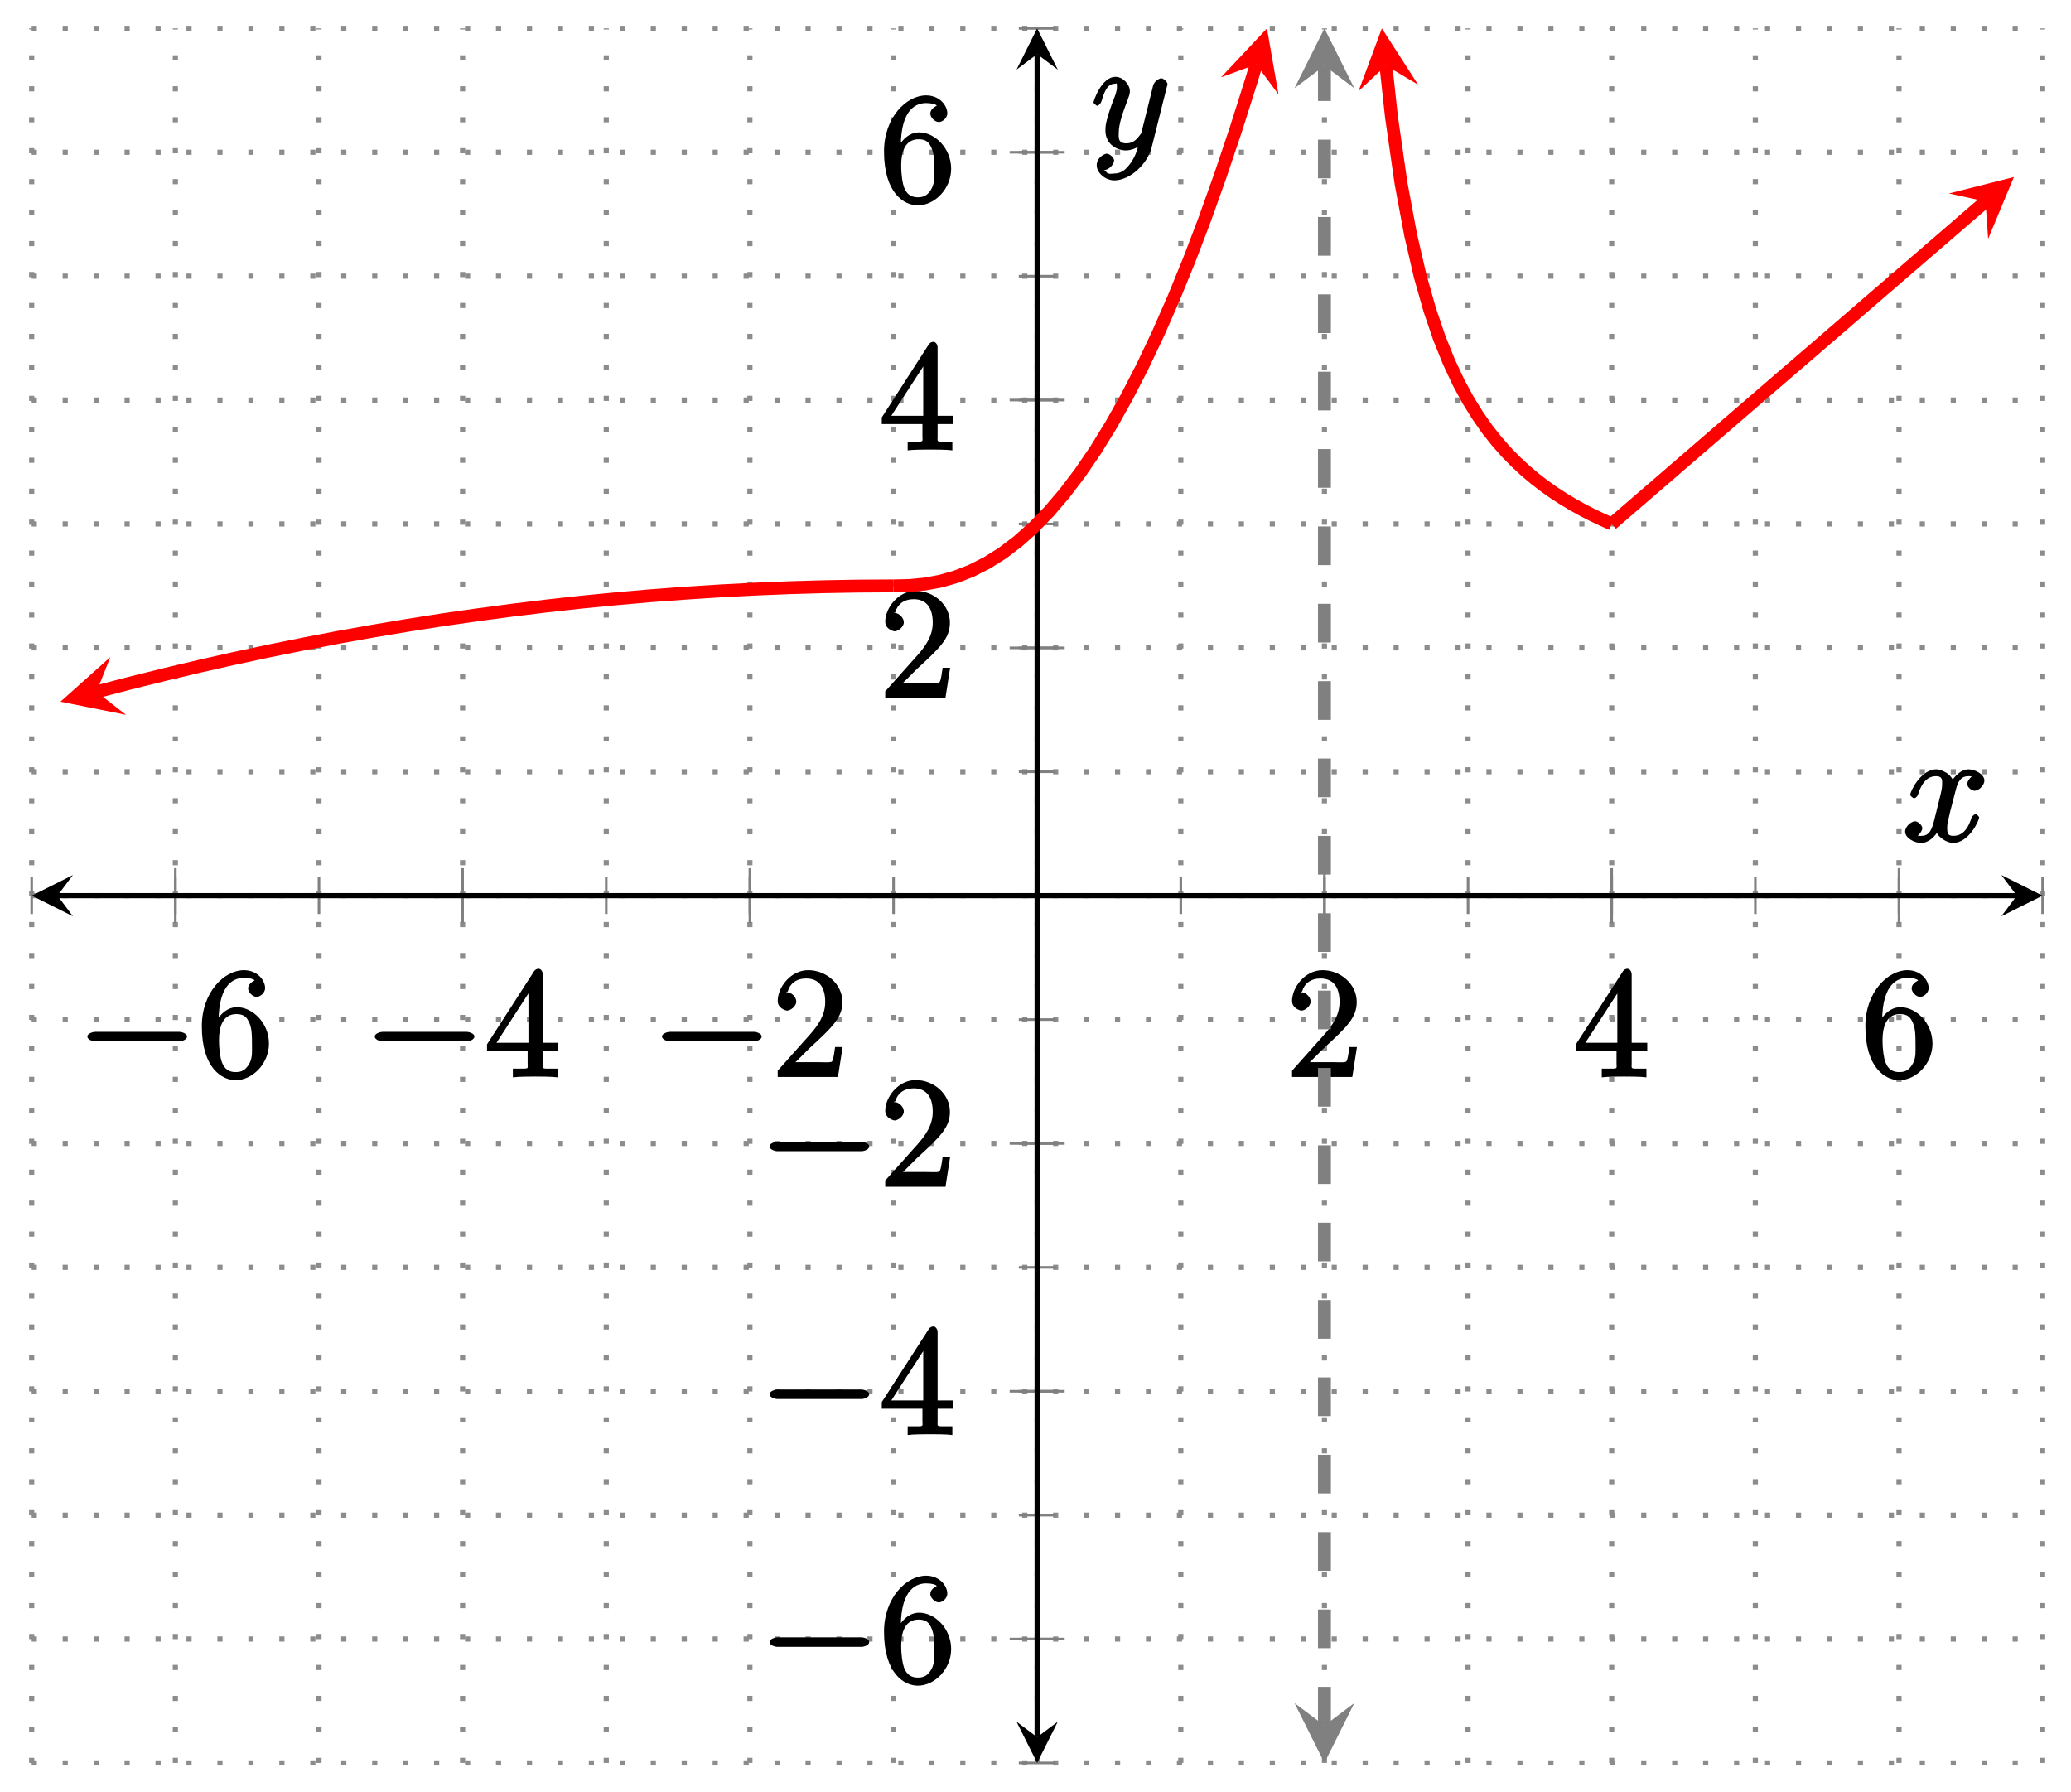
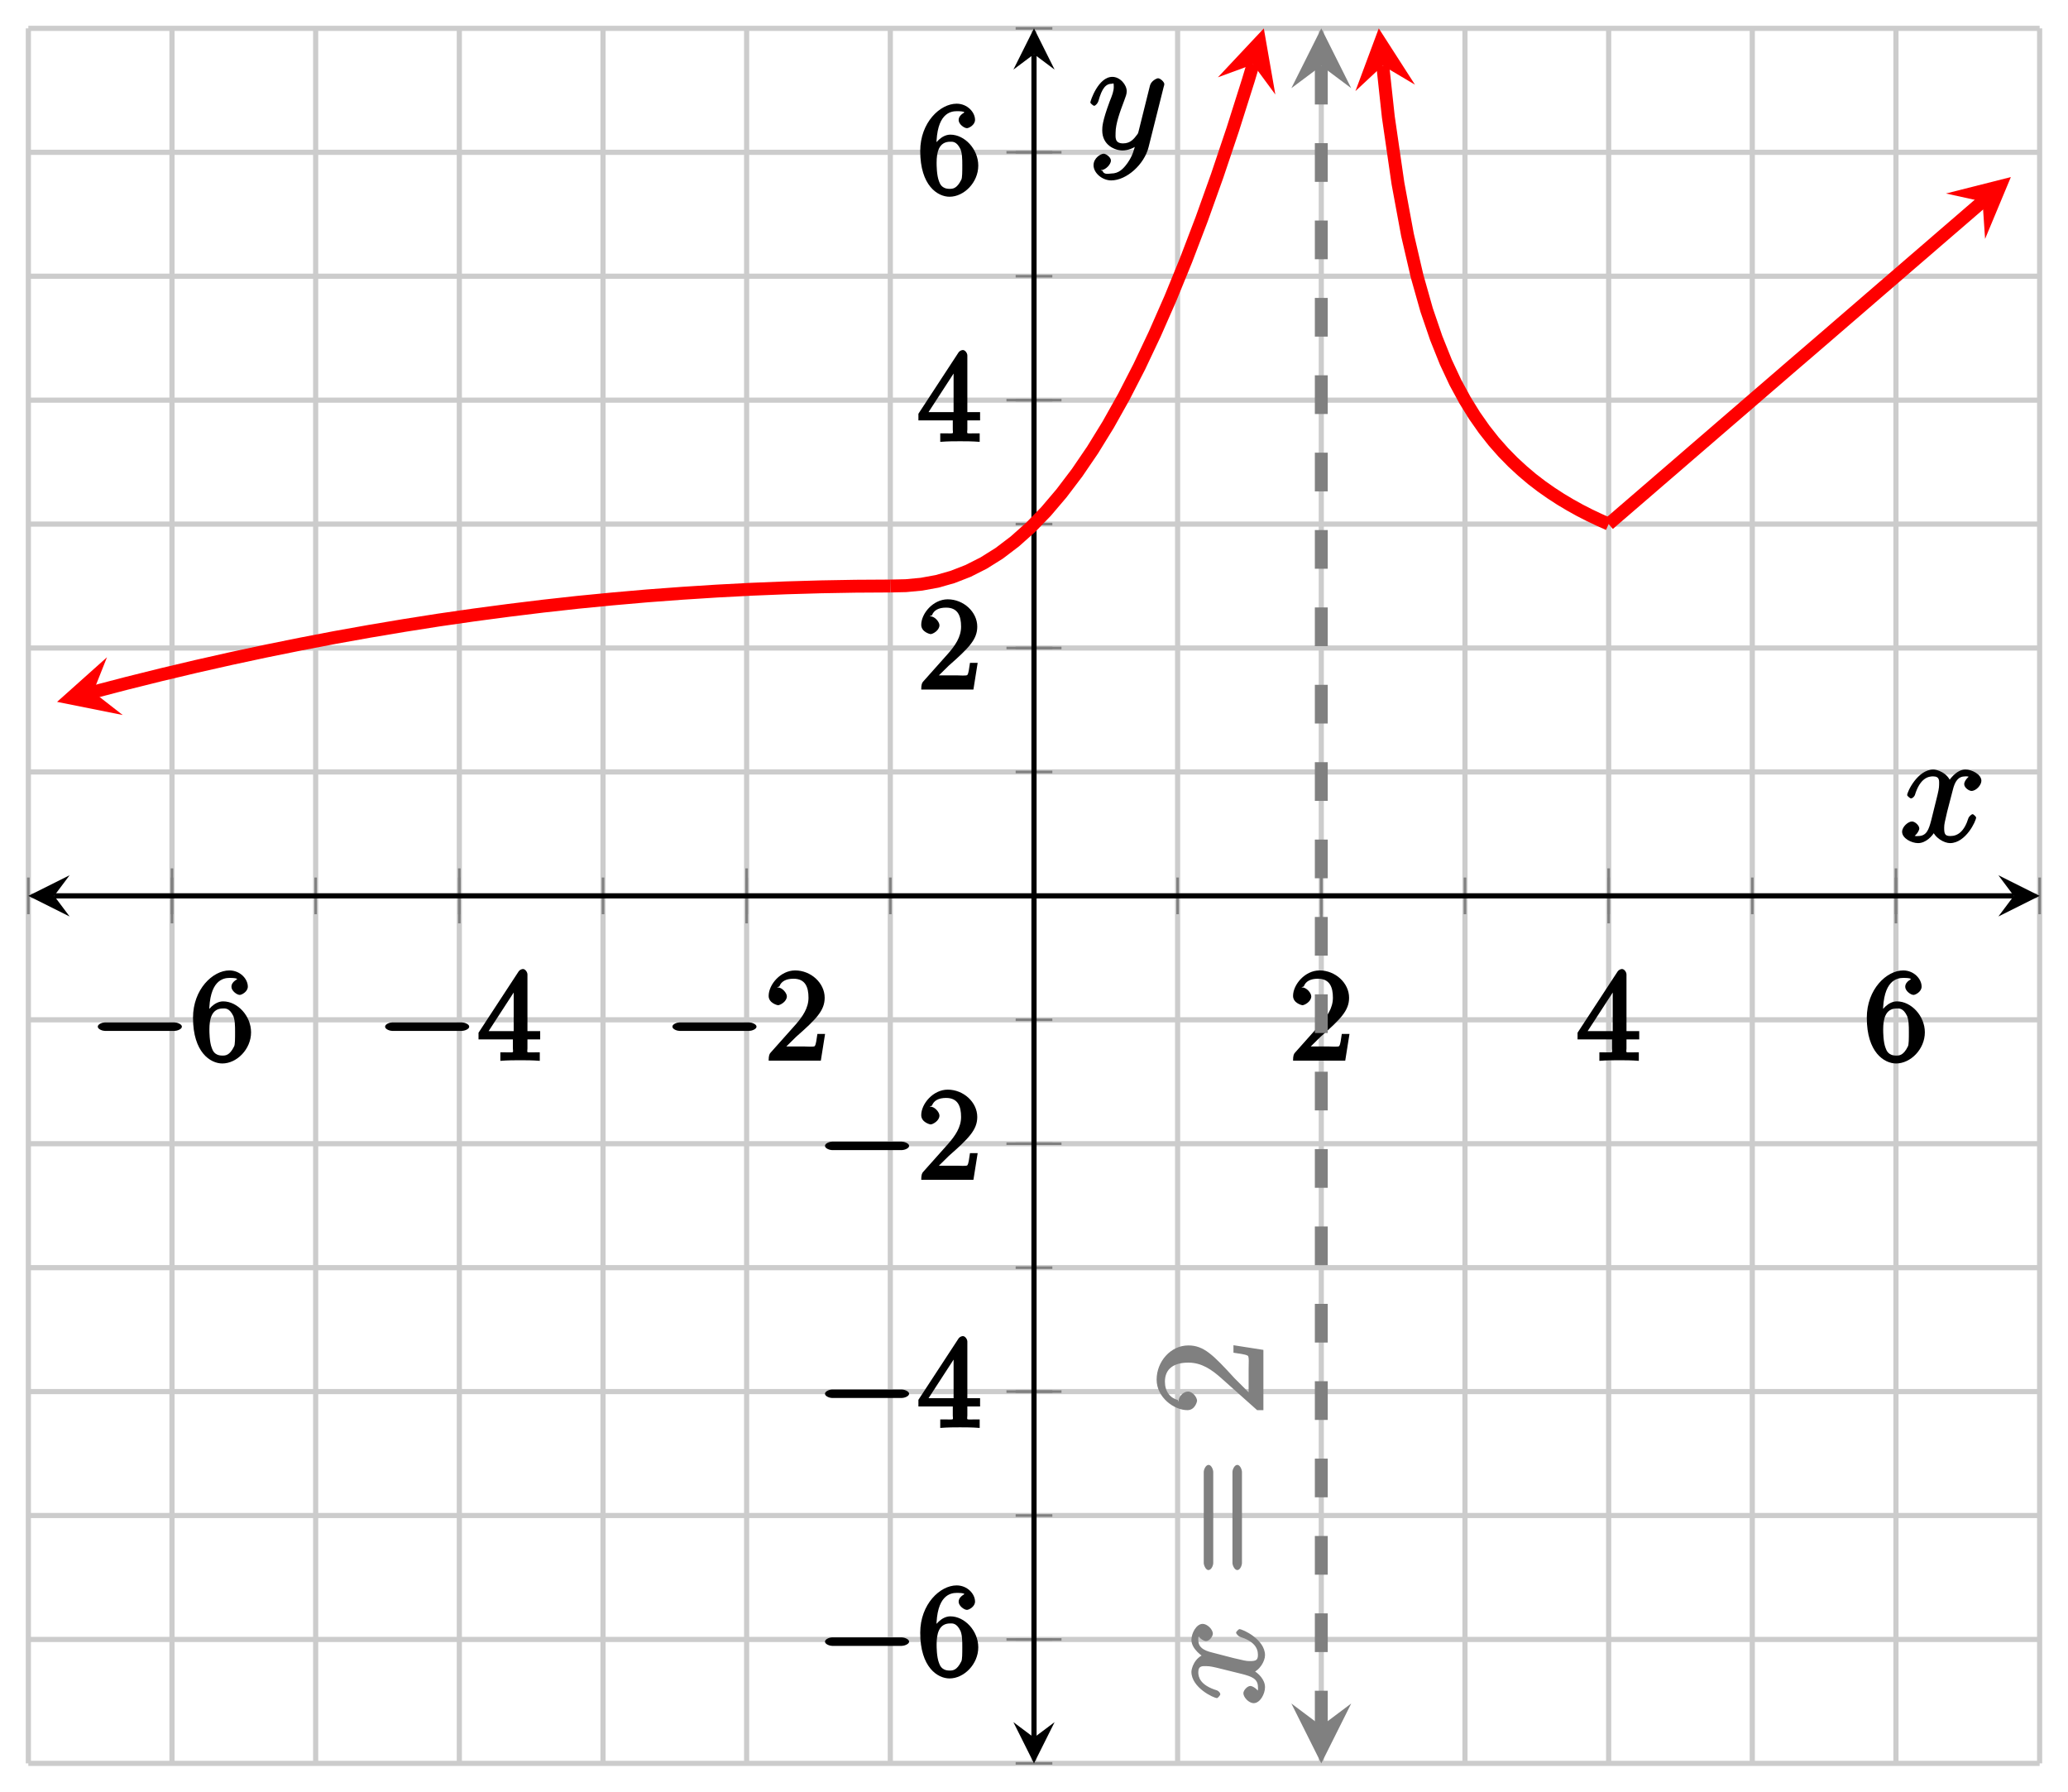
- <svg xmlns="http://www.w3.org/2000/svg" xmlns:xlink="http://www.w3.org/1999/xlink" width="160.05pt" height="138.42pt" viewBox="0 0 160.05 138.42" version="1.1">
+ <svg xmlns="http://www.w3.org/2000/svg" xmlns:xlink="http://www.w3.org/1999/xlink" width="159.79pt" height="138.42pt" viewBox="0 0 159.79 138.42" version="1.1">
  <defs>
    <g>
      <symbol overflow="visible" id="glyph0-0">
        <path style="stroke:none;" d="" />
      </symbol>
      <symbol overflow="visible" id="glyph0-1">
-         <path style="stroke:none;" d="M 7.875 -2.75 C 8.078 -2.75 8.484 -2.875 8.484 -3.125 C 8.484 -3.359 8.078 -3.484 7.875 -3.484 L 1.406 -3.484 C 1.203 -3.484 0.781 -3.359 0.781 -3.125 C 0.781 -2.875 1.203 -2.75 1.406 -2.75 Z M 7.875 -2.75 " />
+         <path style="stroke:none;" d="M 6.562 -2.297 C 6.734 -2.297 7.125 -2.422 7.125 -2.625 C 7.125 -2.828 6.734 -2.953 6.562 -2.953 L 1.172 -2.953 C 1 -2.953 0.625 -2.828 0.625 -2.625 C 0.625 -2.422 1 -2.297 1.172 -2.297 Z M 6.562 -2.297 " />
      </symbol>
      <symbol overflow="visible" id="glyph1-0">
        <path style="stroke:none;" d="" />
      </symbol>
      <symbol overflow="visible" id="glyph1-1">
-         <path style="stroke:none;" d="M 1.625 -4.297 C 1.625 -7.328 2.938 -7.656 3.578 -7.656 C 4.016 -7.656 4.328 -7.562 4.391 -7.469 C 4.531 -7.469 3.906 -7.312 3.906 -6.828 C 3.906 -6.562 4.25 -6.188 4.562 -6.188 C 4.859 -6.188 5.219 -6.516 5.219 -6.859 C 5.219 -7.484 4.609 -8.25 3.578 -8.25 C 2.062 -8.25 0.328 -6.547 0.328 -3.922 C 0.328 -0.641 1.922 0.25 2.938 0.25 C 4.25 0.25 5.516 -1.031 5.516 -2.578 C 5.516 -4.172 4.25 -5.391 3.047 -5.391 C 1.984 -5.391 1.422 -4.312 1.297 -3.984 L 1.625 -3.984 Z M 2.938 -0.375 C 2.188 -0.375 1.984 -0.891 1.875 -1.141 C 1.766 -1.453 1.656 -2.031 1.656 -2.875 C 1.656 -3.812 1.922 -4.859 3 -4.859 C 3.656 -4.859 3.844 -4.547 4.016 -4.141 C 4.203 -3.703 4.203 -3.109 4.203 -2.594 C 4.203 -1.984 4.25 -1.547 4.031 -1.094 C 3.734 -0.531 3.422 -0.375 2.938 -0.375 Z M 2.938 -0.375 " />
+         <path style="stroke:none;" d="M 1.484 -3.422 L 1.484 -3.672 C 1.484 -6.188 2.547 -6.391 3.062 -6.391 C 3.297 -6.391 3.594 -6.375 3.625 -6.312 C 3.781 -6.312 3.203 -6.156 3.203 -5.703 C 3.203 -5.391 3.625 -5.078 3.844 -5.078 C 4 -5.078 4.469 -5.328 4.469 -5.719 C 4.469 -6.312 3.875 -6.969 3.047 -6.969 C 1.766 -6.969 0.234 -5.516 0.234 -3.312 C 0.234 -0.641 1.578 0.219 2.5 0.219 C 3.609 0.219 4.719 -0.875 4.719 -2.188 C 4.719 -3.453 3.672 -4.578 2.562 -4.578 C 1.891 -4.578 1.328 -3.906 1.141 -3.422 Z M 2.5 -0.391 C 1.875 -0.391 1.75 -0.812 1.688 -0.969 C 1.5 -1.438 1.5 -2.234 1.5 -2.406 C 1.5 -3.188 1.656 -4.031 2.547 -4.031 C 2.719 -4.031 3.047 -4.078 3.344 -3.453 L 3.297 -3.562 C 3.484 -3.203 3.484 -2.688 3.484 -2.203 C 3.484 -1.719 3.484 -1.219 3.406 -1.094 C 3.062 -0.391 2.734 -0.391 2.5 -0.391 Z M 2.5 -0.391 " />
      </symbol>
      <symbol overflow="visible" id="glyph1-2">
-         <path style="stroke:none;" d="M 4.469 -7.922 C 4.469 -8.156 4.312 -8.359 4.141 -8.359 C 4.047 -8.359 3.891 -8.312 3.797 -8.172 L 0.156 -2.516 L 0.156 -2 L 3.297 -2 L 3.297 -1.047 C 3.297 -0.609 3.438 -0.641 2.562 -0.641 L 2.156 -0.641 L 2.156 0.031 C 2.609 -0.031 3.547 -0.031 3.891 -0.031 C 4.219 -0.031 5.172 -0.031 5.609 0.031 L 5.609 -0.641 L 5.219 -0.641 C 4.344 -0.641 4.469 -0.609 4.469 -1.047 L 4.469 -2 L 5.672 -2 L 5.672 -2.641 L 4.469 -2.641 Z M 3.359 -7 L 3.359 -2.641 L 0.891 -2.641 L 3.641 -6.891 Z M 3.359 -7 " />
+         <path style="stroke:none;" d="M 2.75 -1.797 L 2.75 -0.938 C 2.75 -0.578 2.906 -0.641 2.172 -0.641 L 1.781 -0.641 L 1.781 0.016 C 2.375 -0.031 2.891 -0.031 3.312 -0.031 C 3.734 -0.031 4.25 -0.031 4.828 0.016 L 4.828 -0.641 L 4.453 -0.641 C 3.719 -0.641 3.875 -0.578 3.875 -0.938 L 3.875 -1.641 L 4.859 -1.641 L 4.859 -2.281 L 3.875 -2.281 L 3.875 -6.656 C 3.875 -6.844 3.703 -7.078 3.531 -7.078 C 3.453 -7.078 3.297 -7.031 3.203 -6.906 L 0.094 -2.156 L 0.094 -1.641 L 2.75 -1.641 Z M 2.984 -2.281 L 0.875 -2.281 L 3.109 -5.719 L 2.812 -5.828 L 2.812 -2.281 Z M 2.984 -2.281 " />
      </symbol>
      <symbol overflow="visible" id="glyph1-3">
-         <path style="stroke:none;" d="M 5.266 -2.312 L 4.859 -2.312 C 4.797 -1.953 4.75 -1.406 4.625 -1.203 C 4.547 -1.094 3.984 -1.141 3.625 -1.141 L 1.406 -1.141 L 1.516 -0.891 C 1.844 -1.156 2.562 -1.922 2.875 -2.219 C 4.703 -3.891 5.422 -4.609 5.422 -5.797 C 5.422 -7.172 4.172 -8.25 2.781 -8.25 C 1.406 -8.25 0.422 -6.906 0.422 -5.875 C 0.422 -5.266 1.109 -5.125 1.141 -5.125 C 1.406 -5.125 1.859 -5.453 1.859 -5.828 C 1.859 -6.172 1.484 -6.547 1.141 -6.547 C 1.047 -6.547 1.016 -6.547 1.203 -6.609 C 1.359 -7.203 1.859 -7.609 2.625 -7.609 C 3.641 -7.609 4.094 -6.891 4.094 -5.797 C 4.094 -4.781 3.562 -4 2.875 -3.234 L 0.422 -0.484 L 0.422 0 L 5.078 0 L 5.438 -2.312 Z M 5.266 -2.312 " />
+         <path style="stroke:none;" d="M 1.391 -0.812 L 2.438 -1.844 C 4 -3.219 4.641 -3.875 4.641 -4.859 C 4.641 -6 3.578 -6.969 2.359 -6.969 C 1.234 -6.969 0.312 -5.875 0.312 -5 C 0.312 -4.438 1 -4.281 1.031 -4.281 C 1.203 -4.281 1.719 -4.562 1.719 -4.969 C 1.719 -5.219 1.359 -5.656 1.016 -5.656 C 0.938 -5.656 0.922 -5.656 1.141 -5.734 C 1.281 -6.125 1.656 -6.328 2.234 -6.328 C 3.141 -6.328 3.391 -5.688 3.391 -4.859 C 3.391 -4.062 2.938 -3.406 2.391 -2.781 L 0.484 -0.641 C 0.375 -0.531 0.312 -0.406 0.312 0 L 4.344 0 L 4.672 -2.062 L 4.078 -2.062 C 4 -1.594 3.984 -1.281 3.875 -1.125 C 3.812 -1.047 3.281 -1.094 3.062 -1.094 L 1.266 -1.094 Z M 1.391 -0.812 " />
      </symbol>
      <symbol overflow="visible" id="glyph2-0">
        <path style="stroke:none;" d="" />
      </symbol>
      <symbol overflow="visible" id="glyph2-1">
+         <path style="stroke:none;" d="M -5.172 -5.672 C -5.109 -5.281 -4.656 -4.969 -4.438 -4.969 C -4.141 -4.969 -3.906 -5.359 -3.906 -5.531 C -3.906 -5.891 -4.359 -6.297 -4.688 -6.297 C -5.188 -6.297 -5.562 -5.562 -5.562 -5.062 C -5.562 -4.344 -4.703 -3.766 -4.469 -3.656 L -4.469 -3.984 C -5.359 -3.703 -5.562 -2.812 -5.562 -2.594 C -5.562 -1.375 -3.844 -0.562 -3.578 -0.562 C -3.531 -0.562 -3.328 -0.781 -3.328 -0.859 C -3.328 -0.953 -3.438 -1.094 -3.578 -1.156 C -4.922 -1.562 -5.031 -2.219 -5.031 -2.562 C -5.031 -3.094 -4.672 -3.031 -4.391 -3.031 C -4.125 -3.031 -3.844 -2.969 -3.281 -2.828 L -1.641 -2.422 C -0.922 -2.234 -0.422 -2.062 -0.422 -1.422 C -0.422 -1.359 -0.375 -1.172 -0.531 -0.922 L -0.281 -0.812 C -0.359 -1.25 -0.859 -1.5 -1 -1.5 C -1.25 -1.5 -1.547 -1.156 -1.547 -0.938 C -1.547 -0.641 -1.141 -0.172 -0.75 -0.172 C -0.25 -0.172 0.125 -0.891 0.125 -1.406 C 0.125 -1.984 -0.375 -2.5 -0.859 -2.75 L -0.969 -2.469 C -0.266 -2.672 0.125 -3.438 0.125 -3.875 C 0.125 -5.094 -1.594 -5.891 -1.859 -5.891 C -1.906 -5.891 -2.109 -5.688 -2.109 -5.625 C -2.109 -5.516 -1.906 -5.328 -1.812 -5.297 C -0.75 -4.969 -0.422 -4.453 -0.422 -3.906 C -0.422 -3.484 -0.578 -3.422 -1.062 -3.422 C -1.328 -3.422 -1.516 -3.469 -2.312 -3.656 L -3.938 -4.078 C -4.656 -4.25 -5.031 -4.5 -5.031 -5.062 C -5.031 -5.078 -5.062 -5.297 -4.906 -5.547 Z M -5.172 -5.672 " />
+       </symbol>
+       <symbol overflow="visible" id="glyph3-0">
+         <path style="stroke:none;" d="" />
+       </symbol>
+       <symbol overflow="visible" id="glyph3-1">
+         <path style="stroke:none;" d="M -3.875 -8.062 C -3.875 -8.234 -4.016 -8.609 -4.234 -8.609 C -4.453 -8.609 -4.609 -8.25 -4.609 -8.062 L -4.609 -1.031 C -4.609 -0.859 -4.453 -0.484 -4.25 -0.484 C -4.016 -0.484 -3.875 -0.844 -3.875 -1.031 Z M -1.656 -8.062 C -1.656 -8.234 -1.797 -8.609 -2.016 -8.609 C -2.234 -8.609 -2.391 -8.25 -2.391 -8.062 L -2.391 -1.031 C -2.391 -0.859 -2.234 -0.484 -2.016 -0.484 C -1.797 -0.484 -1.656 -0.844 -1.656 -1.031 Z M -1.656 -8.062 " />
+       </symbol>
+       <symbol overflow="visible" id="glyph3-2">
+         <path style="stroke:none;" d="M -2.312 -5.266 L -2.312 -4.859 C -1.953 -4.797 -1.406 -4.75 -1.203 -4.625 C -1.094 -4.547 -1.141 -3.984 -1.141 -3.625 L -1.141 -1.406 L -0.891 -1.516 C -1.156 -1.844 -1.922 -2.562 -2.219 -2.875 C -3.891 -4.703 -4.609 -5.422 -5.797 -5.422 C -7.172 -5.422 -8.25 -4.172 -8.25 -2.781 C -8.25 -1.406 -6.906 -0.422 -5.875 -0.422 C -5.266 -0.422 -5.125 -1.109 -5.125 -1.141 C -5.125 -1.406 -5.453 -1.859 -5.828 -1.859 C -6.172 -1.859 -6.547 -1.484 -6.547 -1.141 C -6.547 -1.047 -6.547 -1.016 -6.609 -1.203 C -7.203 -1.359 -7.609 -1.859 -7.609 -2.625 C -7.609 -3.641 -6.891 -4.094 -5.797 -4.094 C -4.781 -4.094 -4 -3.562 -3.234 -2.875 L -0.484 -0.422 L 0 -0.422 L 0 -5.078 L -2.312 -5.438 Z M -2.312 -5.266 " />
+       </symbol>
+       <symbol overflow="visible" id="glyph4-0">
+         <path style="stroke:none;" d="" />
+       </symbol>
+       <symbol overflow="visible" id="glyph4-1">
        <path style="stroke:none;" d="M 5.672 -5.172 C 5.281 -5.109 4.969 -4.656 4.969 -4.438 C 4.969 -4.141 5.359 -3.906 5.531 -3.906 C 5.891 -3.906 6.297 -4.359 6.297 -4.688 C 6.297 -5.188 5.562 -5.562 5.062 -5.562 C 4.344 -5.562 3.766 -4.703 3.656 -4.469 L 3.984 -4.469 C 3.703 -5.359 2.812 -5.562 2.594 -5.562 C 1.375 -5.562 0.562 -3.844 0.562 -3.578 C 0.562 -3.531 0.781 -3.328 0.859 -3.328 C 0.953 -3.328 1.094 -3.438 1.156 -3.578 C 1.562 -4.922 2.219 -5.031 2.562 -5.031 C 3.094 -5.031 3.031 -4.672 3.031 -4.391 C 3.031 -4.125 2.969 -3.844 2.828 -3.281 L 2.422 -1.641 C 2.234 -0.922 2.062 -0.422 1.422 -0.422 C 1.359 -0.422 1.172 -0.375 0.922 -0.531 L 0.812 -0.281 C 1.25 -0.359 1.5 -0.859 1.5 -1 C 1.5 -1.25 1.156 -1.547 0.938 -1.547 C 0.641 -1.547 0.172 -1.141 0.172 -0.75 C 0.172 -0.25 0.891 0.125 1.406 0.125 C 1.984 0.125 2.5 -0.375 2.75 -0.859 L 2.469 -0.969 C 2.672 -0.266 3.438 0.125 3.875 0.125 C 5.094 0.125 5.891 -1.594 5.891 -1.859 C 5.891 -1.906 5.688 -2.109 5.625 -2.109 C 5.516 -2.109 5.328 -1.906 5.297 -1.812 C 4.969 -0.75 4.453 -0.422 3.906 -0.422 C 3.484 -0.422 3.422 -0.578 3.422 -1.062 C 3.422 -1.328 3.469 -1.516 3.656 -2.312 L 4.078 -3.938 C 4.25 -4.656 4.5 -5.031 5.062 -5.031 C 5.078 -5.031 5.297 -5.062 5.547 -4.906 Z M 5.672 -5.172 " />
      </symbol>
-       <symbol overflow="visible" id="glyph2-2">
+       <symbol overflow="visible" id="glyph4-2">
        <path style="stroke:none;" d="M 3.031 1.094 C 2.703 1.547 2.359 1.906 1.766 1.906 C 1.625 1.906 1.203 2.031 1.109 1.703 C 0.906 1.641 0.969 1.641 0.984 1.641 C 1.344 1.641 1.75 1.188 1.75 0.906 C 1.75 0.641 1.359 0.375 1.188 0.375 C 0.984 0.375 0.406 0.688 0.406 1.266 C 0.406 1.875 1.094 2.438 1.766 2.438 C 2.969 2.438 4.328 1.188 4.656 -0.125 L 5.828 -4.797 C 5.844 -4.859 5.875 -4.922 5.875 -5 C 5.875 -5.172 5.562 -5.453 5.391 -5.453 C 5.281 -5.453 4.859 -5.25 4.766 -4.891 L 3.891 -1.375 C 3.828 -1.156 3.875 -1.25 3.781 -1.109 C 3.531 -0.781 3.266 -0.422 2.688 -0.422 C 2.016 -0.422 2.109 -0.922 2.109 -1.25 C 2.109 -1.922 2.438 -2.844 2.766 -3.703 C 2.891 -4.047 2.969 -4.219 2.969 -4.453 C 2.969 -4.953 2.453 -5.562 1.859 -5.562 C 0.766 -5.562 0.156 -3.688 0.156 -3.578 C 0.156 -3.531 0.375 -3.328 0.453 -3.328 C 0.562 -3.328 0.734 -3.531 0.781 -3.688 C 1.062 -4.703 1.359 -5.031 1.828 -5.031 C 1.938 -5.031 1.969 -5.172 1.969 -4.781 C 1.969 -4.469 1.844 -4.125 1.656 -3.672 C 1.078 -2.109 1.078 -1.703 1.078 -1.422 C 1.078 -0.281 2.062 0.125 2.656 0.125 C 3 0.125 3.531 -0.031 3.844 -0.344 L 3.688 -0.516 C 3.516 0.141 3.438 0.5 3.031 1.094 Z M 3.031 1.094 " />
      </symbol>
    </g>
    <clipPath id="clip1">
-       <path d="M 100 131 L 105 131 L 105 136.23 L 100 136.23 Z M 100 131 " />
+       <path d="M 99 2.191 L 105 2.191 L 105 7 L 99 7 Z M 99 2.191 " />
    </clipPath>
    <clipPath id="clip2">
-       <path d="M 100 2.191 L 105 2.191 L 105 7 L 100 7 Z M 100 2.191 " />
+       <path d="M 99 131 L 105 131 L 105 136.23 L 99 136.23 Z M 99 131 " />
    </clipPath>
    <clipPath id="clip3">
-       <path d="M 2.449 31 L 84 31 L 84 68 L 2.449 68 Z M 2.449 31 " />
+       <path d="M 2.191 31 L 83 31 L 83 68 L 2.191 68 Z M 2.191 31 " />
    </clipPath>
    <clipPath id="clip4">
-       <path d="M 54 2.191 L 112 2.191 L 112 60 L 54 60 Z M 54 2.191 " />
+       <path d="M 54 2.191 L 111 2.191 L 111 60 L 54 60 Z M 54 2.191 " />
    </clipPath>
    <clipPath id="clip5">
      <path d="M 94 2.191 L 99 2.191 L 99 8 L 94 8 Z M 94 2.191 " />
    </clipPath>
    <clipPath id="clip6">
-       <path d="M 93 2.191 L 139 2.191 L 139 55 L 93 55 Z M 93 2.191 " />
+       <path d="M 92 2.191 L 139 2.191 L 139 55 L 92 55 Z M 92 2.191 " />
    </clipPath>
    <clipPath id="clip7">
      <path d="M 104 2.191 L 110 2.191 L 110 8 L 104 8 Z M 104 2.191 " />
    </clipPath>
    <clipPath id="clip8">
-       <path d="M 110 2.191 L 157.855 2.191 L 157.855 55 L 110 55 Z M 110 2.191 " />
+       <path d="M 110 2.191 L 157.598 2.191 L 157.598 55 L 110 55 Z M 110 2.191 " />
    </clipPath>
  </defs>
  <g id="surface1">
-     <path style="fill:none;stroke-width:0.399;stroke-linecap:butt;stroke-linejoin:miter;stroke:rgb(54.999%,54.999%,54.999%);stroke-opacity:1;stroke-dasharray:0.399,1.993;stroke-miterlimit:10;" d="M -0.001 -0 L -0.001 134.039 M 11.101 -0 L 11.101 134.039 M 22.202 -0 L 22.202 134.039 M 33.3 -0 L 33.3 134.039 M 44.402 -0 L 44.402 134.039 M 55.503 -0 L 55.503 134.039 M 66.605 -0 L 66.605 134.039 M 77.702 -0 L 77.702 134.039 M 88.804 -0 L 88.804 134.039 M 99.905 -0 L 99.905 134.039 M 111.003 -0 L 111.003 134.039 M 122.105 -0 L 122.105 134.039 M 133.206 -0 L 133.206 134.039 M 144.308 -0 L 144.308 134.039 M 155.405 -0 L 155.405 134.039 " transform="matrix(1,0,0,-1,2.45,136.23)" />
-     <path style="fill:none;stroke-width:0.399;stroke-linecap:butt;stroke-linejoin:miter;stroke:rgb(54.999%,54.999%,54.999%);stroke-opacity:1;stroke-dasharray:0.399,1.993;stroke-miterlimit:10;" d="M -0.001 -0 L 155.405 -0 M -0.001 9.574 L 155.405 9.574 M -0.001 19.148 L 155.405 19.148 M -0.001 28.722 L 155.405 28.722 M -0.001 38.296 L 155.405 38.296 M -0.001 47.871 L 155.405 47.871 M -0.001 57.445 L 155.405 57.445 M -0.001 67.019 L 155.405 67.019 M -0.001 76.593 L 155.405 76.593 M -0.001 86.168 L 155.405 86.168 M -0.001 95.742 L 155.405 95.742 M -0.001 105.316 L 155.405 105.316 M -0.001 114.89 L 155.405 114.89 M -0.001 124.464 L 155.405 124.464 M -0.001 134.039 L 155.405 134.039 " transform="matrix(1,0,0,-1,2.45,136.23)" />
-     <path style="fill:none;stroke-width:0.199;stroke-linecap:butt;stroke-linejoin:miter;stroke:rgb(50%,50%,50%);stroke-opacity:1;stroke-miterlimit:10;" d="M -0.001 65.601 L -0.001 68.437 M 11.101 65.601 L 11.101 68.437 M 22.202 65.601 L 22.202 68.437 M 33.3 65.601 L 33.3 68.437 M 44.402 65.601 L 44.402 68.437 M 55.503 65.601 L 55.503 68.437 M 66.605 65.601 L 66.605 68.437 M 77.702 65.601 L 77.702 68.437 M 88.804 65.601 L 88.804 68.437 M 99.905 65.601 L 99.905 68.437 M 111.003 65.601 L 111.003 68.437 M 122.105 65.601 L 122.105 68.437 M 133.206 65.601 L 133.206 68.437 M 144.308 65.601 L 144.308 68.437 M 155.405 65.601 L 155.405 68.437 " transform="matrix(1,0,0,-1,2.45,136.23)" />
-     <path style="fill:none;stroke-width:0.199;stroke-linecap:butt;stroke-linejoin:miter;stroke:rgb(50%,50%,50%);stroke-opacity:1;stroke-miterlimit:10;" d="M 11.101 64.894 L 11.101 69.144 M 33.3 64.894 L 33.3 69.144 M 55.503 64.894 L 55.503 69.144 M 99.905 64.894 L 99.905 69.144 M 122.105 64.894 L 122.105 69.144 M 144.308 64.894 L 144.308 69.144 " transform="matrix(1,0,0,-1,2.45,136.23)" />
-     <path style="fill:none;stroke-width:0.199;stroke-linecap:butt;stroke-linejoin:miter;stroke:rgb(50%,50%,50%);stroke-opacity:1;stroke-miterlimit:10;" d="M 76.284 -0 L 79.12 -0 M 76.284 9.574 L 79.12 9.574 M 76.284 19.148 L 79.12 19.148 M 76.284 28.722 L 79.12 28.722 M 76.284 38.296 L 79.12 38.296 M 76.284 47.871 L 79.12 47.871 M 76.284 57.445 L 79.12 57.445 M 76.284 67.019 L 79.12 67.019 M 76.284 76.593 L 79.12 76.593 M 76.284 86.168 L 79.12 86.168 M 76.284 95.742 L 79.12 95.742 M 76.284 105.316 L 79.12 105.316 M 76.284 114.89 L 79.12 114.89 M 76.284 124.464 L 79.12 124.464 M 76.284 134.039 L 79.12 134.039 " transform="matrix(1,0,0,-1,2.45,136.23)" />
-     <path style="fill:none;stroke-width:0.199;stroke-linecap:butt;stroke-linejoin:miter;stroke:rgb(50%,50%,50%);stroke-opacity:1;stroke-miterlimit:10;" d="M 75.577 9.574 L 79.831 9.574 M 75.577 28.722 L 79.831 28.722 M 75.577 47.871 L 79.831 47.871 M 75.577 86.168 L 79.831 86.168 M 75.577 105.316 L 79.831 105.316 M 75.577 124.464 L 79.831 124.464 " transform="matrix(1,0,0,-1,2.45,136.23)" />
-     <path style="fill:none;stroke-width:0.399;stroke-linecap:butt;stroke-linejoin:miter;stroke:rgb(0%,0%,0%);stroke-opacity:1;stroke-miterlimit:10;" d="M 1.991 67.019 L 153.413 67.019 " transform="matrix(1,0,0,-1,2.45,136.23)" />
-     <path style=" stroke:none;fill-rule:nonzero;fill:rgb(0%,0%,0%);fill-opacity:1;" d="M 2.449 69.211 L 5.637 70.805 L 4.441 69.211 L 5.637 67.617 " />
-     <path style=" stroke:none;fill-rule:nonzero;fill:rgb(0%,0%,0%);fill-opacity:1;" d="M 157.855 69.211 L 154.668 67.617 L 155.863 69.211 L 154.668 70.805 " />
-     <path style="fill:none;stroke-width:0.399;stroke-linecap:butt;stroke-linejoin:miter;stroke:rgb(0%,0%,0%);stroke-opacity:1;stroke-miterlimit:10;" d="M 77.702 1.992 L 77.702 132.046 " transform="matrix(1,0,0,-1,2.45,136.23)" />
-     <path style=" stroke:none;fill-rule:nonzero;fill:rgb(0%,0%,0%);fill-opacity:1;" d="M 80.152 136.23 L 81.746 133.043 L 80.152 134.238 L 78.559 133.043 " />
-     <path style=" stroke:none;fill-rule:nonzero;fill:rgb(0%,0%,0%);fill-opacity:1;" d="M 80.152 2.191 L 78.559 5.379 L 80.152 4.184 L 81.746 5.379 " />
+     <path style="fill:none;stroke-width:0.399;stroke-linecap:butt;stroke-linejoin:miter;stroke:rgb(79.999%,79.999%,79.999%);stroke-opacity:1;stroke-miterlimit:10;" d="M 0.001 -0 L 0.001 134.039 M 11.099 -0 L 11.099 134.039 M 22.201 -0 L 22.201 134.039 M 33.302 -0 L 33.302 134.039 M 44.404 -0 L 44.404 134.039 M 55.501 -0 L 55.501 134.039 M 66.603 -0 L 66.603 134.039 M 77.705 -0 L 77.705 134.039 M 88.802 -0 L 88.802 134.039 M 99.904 -0 L 99.904 134.039 M 111.005 -0 L 111.005 134.039 M 122.107 -0 L 122.107 134.039 M 133.205 -0 L 133.205 134.039 M 144.306 -0 L 144.306 134.039 M 155.408 -0 L 155.408 134.039 " transform="matrix(1,0,0,-1,2.19,136.23)" />
+     <path style="fill:none;stroke-width:0.399;stroke-linecap:butt;stroke-linejoin:miter;stroke:rgb(79.999%,79.999%,79.999%);stroke-opacity:1;stroke-miterlimit:10;" d="M 0.001 -0 L 155.408 -0 M 0.001 9.574 L 155.408 9.574 M 0.001 19.148 L 155.408 19.148 M 0.001 28.722 L 155.408 28.722 M 0.001 38.296 L 155.408 38.296 M 0.001 47.871 L 155.408 47.871 M 0.001 57.445 L 155.408 57.445 M 0.001 67.019 L 155.408 67.019 M 0.001 76.593 L 155.408 76.593 M 0.001 86.168 L 155.408 86.168 M 0.001 95.742 L 155.408 95.742 M 0.001 105.316 L 155.408 105.316 M 0.001 114.89 L 155.408 114.89 M 0.001 124.464 L 155.408 124.464 M 0.001 134.039 L 155.408 134.039 " transform="matrix(1,0,0,-1,2.19,136.23)" />
+     <path style="fill:none;stroke-width:0.199;stroke-linecap:butt;stroke-linejoin:miter;stroke:rgb(50%,50%,50%);stroke-opacity:1;stroke-miterlimit:10;" d="M 0.001 65.601 L 0.001 68.437 M 11.099 65.601 L 11.099 68.437 M 22.201 65.601 L 22.201 68.437 M 33.302 65.601 L 33.302 68.437 M 44.404 65.601 L 44.404 68.437 M 55.501 65.601 L 55.501 68.437 M 66.603 65.601 L 66.603 68.437 M 77.705 65.601 L 77.705 68.437 M 88.802 65.601 L 88.802 68.437 M 99.904 65.601 L 99.904 68.437 M 111.005 65.601 L 111.005 68.437 M 122.107 65.601 L 122.107 68.437 M 133.205 65.601 L 133.205 68.437 M 144.306 65.601 L 144.306 68.437 M 155.408 65.601 L 155.408 68.437 " transform="matrix(1,0,0,-1,2.19,136.23)" />
+     <path style="fill:none;stroke-width:0.199;stroke-linecap:butt;stroke-linejoin:miter;stroke:rgb(50%,50%,50%);stroke-opacity:1;stroke-miterlimit:10;" d="M 11.099 64.894 L 11.099 69.144 M 33.302 64.894 L 33.302 69.144 M 55.501 64.894 L 55.501 69.144 M 99.904 64.894 L 99.904 69.144 M 122.107 64.894 L 122.107 69.144 M 144.306 64.894 L 144.306 69.144 " transform="matrix(1,0,0,-1,2.19,136.23)" />
+     <path style="fill:none;stroke-width:0.199;stroke-linecap:butt;stroke-linejoin:miter;stroke:rgb(50%,50%,50%);stroke-opacity:1;stroke-miterlimit:10;" d="M 76.287 -0 L 79.123 -0 M 76.287 9.574 L 79.123 9.574 M 76.287 19.148 L 79.123 19.148 M 76.287 28.722 L 79.123 28.722 M 76.287 38.296 L 79.123 38.296 M 76.287 47.871 L 79.123 47.871 M 76.287 57.445 L 79.123 57.445 M 76.287 67.019 L 79.123 67.019 M 76.287 76.593 L 79.123 76.593 M 76.287 86.168 L 79.123 86.168 M 76.287 95.742 L 79.123 95.742 M 76.287 105.316 L 79.123 105.316 M 76.287 114.89 L 79.123 114.89 M 76.287 124.464 L 79.123 124.464 M 76.287 134.039 L 79.123 134.039 " transform="matrix(1,0,0,-1,2.19,136.23)" />
+     <path style="fill:none;stroke-width:0.199;stroke-linecap:butt;stroke-linejoin:miter;stroke:rgb(50%,50%,50%);stroke-opacity:1;stroke-miterlimit:10;" d="M 75.576 9.574 L 79.83 9.574 M 75.576 28.722 L 79.83 28.722 M 75.576 47.871 L 79.83 47.871 M 75.576 86.168 L 79.83 86.168 M 75.576 105.316 L 79.83 105.316 M 75.576 124.464 L 79.83 124.464 " transform="matrix(1,0,0,-1,2.19,136.23)" />
+     <path style="fill:none;stroke-width:0.399;stroke-linecap:butt;stroke-linejoin:miter;stroke:rgb(0%,0%,0%);stroke-opacity:1;stroke-miterlimit:10;" d="M 1.994 67.019 L 153.415 67.019 " transform="matrix(1,0,0,-1,2.19,136.23)" />
+     <path style=" stroke:none;fill-rule:nonzero;fill:rgb(0%,0%,0%);fill-opacity:1;" d="M 2.191 69.211 L 5.379 70.805 L 4.184 69.211 L 5.379 67.617 " />
+     <path style=" stroke:none;fill-rule:nonzero;fill:rgb(0%,0%,0%);fill-opacity:1;" d="M 157.598 69.211 L 154.41 67.617 L 155.605 69.211 L 154.41 70.805 " />
+     <path style="fill:none;stroke-width:0.399;stroke-linecap:butt;stroke-linejoin:miter;stroke:rgb(0%,0%,0%);stroke-opacity:1;stroke-miterlimit:10;" d="M 77.705 1.992 L 77.705 132.046 " transform="matrix(1,0,0,-1,2.19,136.23)" />
+     <path style=" stroke:none;fill-rule:nonzero;fill:rgb(0%,0%,0%);fill-opacity:1;" d="M 79.895 136.23 L 81.488 133.043 L 79.895 134.238 L 78.301 133.043 " />
+     <path style=" stroke:none;fill-rule:nonzero;fill:rgb(0%,0%,0%);fill-opacity:1;" d="M 79.895 2.191 L 78.301 5.379 L 79.895 4.184 L 81.488 5.379 " />
    <g style="fill:rgb(0%,0%,0%);fill-opacity:1;">
-       <use xlink:href="#glyph0-1" x="5.97" y="83.22" />
+       <use xlink:href="#glyph0-1" x="6.93" y="81.94" />
    </g>
    <g style="fill:rgb(0%,0%,0%);fill-opacity:1;">
-       <use xlink:href="#glyph1-1" x="15.27" y="83.22" />
+       <use xlink:href="#glyph1-1" x="14.68" y="81.94" />
    </g>
    <g style="fill:rgb(0%,0%,0%);fill-opacity:1;">
-       <use xlink:href="#glyph0-1" x="28.18" y="83.22" />
+       <use xlink:href="#glyph0-1" x="29.13" y="81.94" />
    </g>
    <g style="fill:rgb(0%,0%,0%);fill-opacity:1;">
-       <use xlink:href="#glyph1-2" x="37.48" y="83.22" />
+       <use xlink:href="#glyph1-2" x="36.88" y="81.94" />
    </g>
    <g style="fill:rgb(0%,0%,0%);fill-opacity:1;">
-       <use xlink:href="#glyph0-1" x="50.38" y="83.22" />
+       <use xlink:href="#glyph0-1" x="51.33" y="81.94" />
    </g>
    <g style="fill:rgb(0%,0%,0%);fill-opacity:1;">
-       <use xlink:href="#glyph1-3" x="59.68" y="83.22" />
+       <use xlink:href="#glyph1-3" x="59.08" y="81.94" />
    </g>
    <g style="fill:rgb(0%,0%,0%);fill-opacity:1;">
-       <use xlink:href="#glyph1-3" x="99.43" y="83.22" />
+       <use xlink:href="#glyph1-3" x="99.6" y="81.94" />
    </g>
    <g style="fill:rgb(0%,0%,0%);fill-opacity:1;">
-       <use xlink:href="#glyph1-2" x="121.63" y="83.22" />
+       <use xlink:href="#glyph1-2" x="121.8" y="81.94" />
    </g>
    <g style="fill:rgb(0%,0%,0%);fill-opacity:1;">
-       <use xlink:href="#glyph1-1" x="143.83" y="83.22" />
+       <use xlink:href="#glyph1-1" x="144.01" y="81.94" />
    </g>
    <g style="fill:rgb(0%,0%,0%);fill-opacity:1;">
-       <use xlink:href="#glyph0-1" x="58.69" y="130.01" />
+       <use xlink:href="#glyph0-1" x="63.12" y="129.45" />
    </g>
    <g style="fill:rgb(0%,0%,0%);fill-opacity:1;">
-       <use xlink:href="#glyph1-1" x="67.99" y="130.01" />
+       <use xlink:href="#glyph1-1" x="70.87" y="129.45" />
    </g>
    <g style="fill:rgb(0%,0%,0%);fill-opacity:1;">
-       <use xlink:href="#glyph0-1" x="58.69" y="110.86" />
+       <use xlink:href="#glyph0-1" x="63.12" y="110.3" />
    </g>
    <g style="fill:rgb(0%,0%,0%);fill-opacity:1;">
-       <use xlink:href="#glyph1-2" x="67.99" y="110.86" />
+       <use xlink:href="#glyph1-2" x="70.87" y="110.3" />
    </g>
    <g style="fill:rgb(0%,0%,0%);fill-opacity:1;">
-       <use xlink:href="#glyph0-1" x="58.69" y="91.71" />
+       <use xlink:href="#glyph0-1" x="63.12" y="91.15" />
    </g>
    <g style="fill:rgb(0%,0%,0%);fill-opacity:1;">
-       <use xlink:href="#glyph1-3" x="67.99" y="91.71" />
+       <use xlink:href="#glyph1-3" x="70.87" y="91.15" />
    </g>
    <g style="fill:rgb(0%,0%,0%);fill-opacity:1;">
-       <use xlink:href="#glyph1-3" x="67.99" y="53.91" />
+       <use xlink:href="#glyph1-3" x="70.87" y="53.27" />
    </g>
    <g style="fill:rgb(0%,0%,0%);fill-opacity:1;">
-       <use xlink:href="#glyph1-2" x="67.99" y="34.77" />
+       <use xlink:href="#glyph1-2" x="70.87" y="34.12" />
    </g>
    <g style="fill:rgb(0%,0%,0%);fill-opacity:1;">
-       <use xlink:href="#glyph1-1" x="67.99" y="15.62" />
+       <use xlink:href="#glyph1-1" x="70.87" y="14.98" />
    </g>
-     <path style="fill:none;stroke-width:0.996;stroke-linecap:butt;stroke-linejoin:miter;stroke:rgb(50%,50%,50%);stroke-opacity:1;stroke-dasharray:2.989,2.989;stroke-miterlimit:10;" d="M 99.905 2.89 L 99.905 131.148 " transform="matrix(1,0,0,-1,2.45,136.23)" />
+     <path style="fill:none;stroke-width:0.996;stroke-linecap:butt;stroke-linejoin:miter;stroke:rgb(50%,50%,50%);stroke-opacity:1;stroke-dasharray:2.989,2.989;stroke-miterlimit:10;" d="M 99.904 131.148 L 99.904 2.89 " transform="matrix(1,0,0,-1,2.19,136.23)" />
    <g clip-path="url(#clip1)" clip-rule="nonzero">
-       <path style=" stroke:none;fill-rule:nonzero;fill:rgb(50%,50%,50%);fill-opacity:1;" d="M 102.355 136.23 L 104.664 131.605 L 102.355 133.34 L 100.043 131.605 " />
+       <path style=" stroke:none;fill-rule:nonzero;fill:rgb(50%,50%,50%);fill-opacity:1;" d="M 102.094 2.191 L 99.781 6.812 L 102.094 5.082 L 104.406 6.812 " />
    </g>
    <g clip-path="url(#clip2)" clip-rule="nonzero">
-       <path style=" stroke:none;fill-rule:nonzero;fill:rgb(50%,50%,50%);fill-opacity:1;" d="M 102.355 2.191 L 100.043 6.812 L 102.355 5.082 L 104.664 6.812 " />
+       <path style=" stroke:none;fill-rule:nonzero;fill:rgb(50%,50%,50%);fill-opacity:1;" d="M 102.094 136.23 L 104.406 131.605 L 102.094 133.34 L 99.781 131.605 " />
+     </g>
+     <g style="fill:rgb(50%,50%,50%);fill-opacity:1;">
+       <use xlink:href="#glyph2-1" x="97.62" y="131.75" />
+     </g>
+     <g style="fill:rgb(50%,50%,50%);fill-opacity:1;">
+       <use xlink:href="#glyph3-1" x="97.62" y="121.78" />
+     </g>
+     <g style="fill:rgb(50%,50%,50%);fill-opacity:1;">
+       <use xlink:href="#glyph3-2" x="97.62" y="109.364" />
    </g>
    <g clip-path="url(#clip3)" clip-rule="nonzero">
-       <path style="fill:none;stroke-width:0.996;stroke-linecap:butt;stroke-linejoin:miter;stroke:rgb(100%,0%,0%);stroke-opacity:1;stroke-miterlimit:10;" d="M 5.011 82.769 L 4.902 82.738 L 7.585 83.437 L 10.269 84.105 L 12.952 84.742 L 15.632 85.347 L 18.316 85.921 L 20.999 86.464 L 23.683 86.98 L 26.363 87.46 L 29.046 87.91 L 31.73 88.332 L 34.413 88.718 L 37.093 89.074 L 39.777 89.402 L 42.46 89.699 L 45.144 89.96 L 47.823 90.195 L 50.507 90.394 L 53.191 90.566 L 55.874 90.707 L 58.554 90.816 L 61.237 90.894 L 63.921 90.941 L 66.601 90.957 " transform="matrix(1,0,0,-1,2.45,136.23)" />
+       <path style="fill:none;stroke-width:0.996;stroke-linecap:butt;stroke-linejoin:miter;stroke:rgb(100%,0%,0%);stroke-opacity:1;stroke-miterlimit:10;" d="M 5.009 82.769 L 4.904 82.738 L 7.583 83.437 L 10.267 84.105 L 12.951 84.742 L 15.634 85.347 L 18.314 85.921 L 20.997 86.464 L 23.681 86.98 L 26.365 87.46 L 29.044 87.91 L 31.728 88.332 L 34.412 88.718 L 37.095 89.074 L 39.775 89.402 L 42.458 89.699 L 45.142 89.96 L 47.826 90.195 L 50.505 90.394 L 53.189 90.566 L 55.873 90.707 L 58.556 90.816 L 61.236 90.894 L 63.919 90.941 L 66.603 90.957 " transform="matrix(1,0,0,-1,2.19,136.23)" />
    </g>
-     <path style=" stroke:none;fill-rule:nonzero;fill:rgb(100%,0%,0%);fill-opacity:1;" d="M 4.672 54.223 L 9.738 55.238 L 7.461 53.461 L 8.527 50.777 " />
+     <path style=" stroke:none;fill-rule:nonzero;fill:rgb(100%,0%,0%);fill-opacity:1;" d="M 4.41 54.223 L 9.48 55.238 L 7.199 53.461 L 8.266 50.777 " />
    <g clip-path="url(#clip4)" clip-rule="nonzero">
-       <path style="fill:none;stroke-width:0.996;stroke-linecap:butt;stroke-linejoin:miter;stroke:rgb(100%,0%,0%);stroke-opacity:1;stroke-miterlimit:10;" d="M 66.605 90.957 L 67.804 90.984 L 69.007 91.097 L 70.21 91.316 L 71.413 91.656 L 72.616 92.125 L 73.82 92.734 L 75.023 93.488 L 76.222 94.402 L 77.425 95.472 L 78.628 96.71 L 79.831 98.121 L 81.034 99.707 L 82.237 101.472 L 83.437 103.425 L 84.64 105.57 L 85.843 107.91 L 87.046 110.445 L 88.249 113.183 L 89.452 116.128 L 90.655 119.281 L 91.855 122.644 L 93.058 126.222 L 94.261 130.019 L 94.632 131.257 " transform="matrix(1,0,0,-1,2.45,136.23)" />
+       <path style="fill:none;stroke-width:0.996;stroke-linecap:butt;stroke-linejoin:miter;stroke:rgb(100%,0%,0%);stroke-opacity:1;stroke-miterlimit:10;" d="M 66.603 90.957 L 67.806 90.984 L 69.009 91.097 L 70.212 91.316 L 71.412 91.656 L 72.615 92.125 L 73.818 92.734 L 75.021 93.488 L 76.224 94.402 L 77.427 95.472 L 78.63 96.71 L 79.83 98.121 L 81.033 99.707 L 82.236 101.472 L 83.439 103.425 L 84.642 105.57 L 85.845 107.91 L 87.044 110.445 L 88.248 113.183 L 89.451 116.128 L 90.654 119.281 L 91.857 122.644 L 93.06 126.222 L 94.263 130.019 L 94.634 131.257 " transform="matrix(1,0,0,-1,2.19,136.23)" />
    </g>
    <g clip-path="url(#clip5)" clip-rule="nonzero">
-       <path style=" stroke:none;fill-rule:nonzero;fill:rgb(100%,0%,0%);fill-opacity:1;" d="M 97.914 2.195 L 94.363 5.973 L 97.082 4.973 L 98.805 7.301 " />
+       <path style=" stroke:none;fill-rule:nonzero;fill:rgb(100%,0%,0%);fill-opacity:1;" d="M 97.652 2.195 L 94.105 5.973 L 96.824 4.973 L 98.543 7.301 " />
    </g>
    <g clip-path="url(#clip6)" clip-rule="nonzero">
-       <path style="fill:none;stroke-width:0.996;stroke-linecap:butt;stroke-linejoin:miter;stroke:rgb(100%,0%,0%);stroke-opacity:1;stroke-miterlimit:10;" d="M 104.655 131.164 L 105.085 127.199 L 105.823 122.07 L 106.566 118.082 L 107.304 114.89 L 108.046 112.277 L 108.784 110.105 L 109.527 108.261 L 110.265 106.683 L 111.003 105.316 L 111.745 104.121 L 112.484 103.062 L 113.226 102.125 L 113.964 101.285 L 114.706 100.531 L 115.445 99.847 L 116.187 99.222 L 116.925 98.656 L 117.663 98.136 L 118.405 97.656 L 119.144 97.214 L 119.886 96.804 L 120.624 96.425 L 121.366 96.074 L 122.105 95.742 " transform="matrix(1,0,0,-1,2.45,136.23)" />
+       <path style="fill:none;stroke-width:0.996;stroke-linecap:butt;stroke-linejoin:miter;stroke:rgb(100%,0%,0%);stroke-opacity:1;stroke-miterlimit:10;" d="M 104.654 131.164 L 105.083 127.199 L 105.826 122.07 L 106.564 118.082 L 107.306 114.89 L 108.044 112.277 L 108.787 110.105 L 109.525 108.261 L 110.263 106.683 L 111.005 105.316 L 111.744 104.121 L 112.486 103.062 L 113.224 102.125 L 113.966 101.285 L 114.705 100.531 L 115.447 99.847 L 116.185 99.222 L 116.923 98.656 L 117.665 98.136 L 118.404 97.656 L 119.146 97.214 L 119.884 96.804 L 120.626 96.425 L 121.365 96.074 L 122.107 95.742 " transform="matrix(1,0,0,-1,2.19,136.23)" />
    </g>
    <g clip-path="url(#clip7)" clip-rule="nonzero">
-       <path style=" stroke:none;fill-rule:nonzero;fill:rgb(100%,0%,0%);fill-opacity:1;" d="M 106.793 2.191 L 104.992 7.039 L 107.105 5.066 L 109.594 6.543 " />
+       <path style=" stroke:none;fill-rule:nonzero;fill:rgb(100%,0%,0%);fill-opacity:1;" d="M 106.535 2.191 L 104.73 7.039 L 106.844 5.066 L 109.332 6.543 " />
    </g>
    <g clip-path="url(#clip8)" clip-rule="nonzero">
-       <path style="fill:none;stroke-width:0.996;stroke-linecap:butt;stroke-linejoin:miter;stroke:rgb(100%,0%,0%);stroke-opacity:1;stroke-miterlimit:10;" d="M 122.105 95.742 L 123.402 96.859 L 124.695 97.976 L 125.991 99.093 L 127.284 100.21 L 128.581 101.328 L 129.874 102.445 L 131.171 103.562 L 132.464 104.679 L 133.761 105.796 L 135.054 106.914 L 136.351 108.031 L 137.648 109.144 L 138.941 110.261 L 140.238 111.378 L 141.53 112.496 L 142.827 113.613 L 144.12 114.73 L 145.417 115.847 L 146.71 116.964 L 148.007 118.082 L 149.3 119.199 L 150.597 120.316 L 151.89 121.433 L 150.995 120.66 " transform="matrix(1,0,0,-1,2.45,136.23)" />
+       <path style="fill:none;stroke-width:0.996;stroke-linecap:butt;stroke-linejoin:miter;stroke:rgb(100%,0%,0%);stroke-opacity:1;stroke-miterlimit:10;" d="M 122.107 95.742 L 123.4 96.859 L 124.697 97.976 L 125.99 99.093 L 127.287 100.21 L 128.58 101.328 L 129.876 102.445 L 131.169 103.562 L 132.466 104.679 L 133.759 105.796 L 135.056 106.914 L 136.349 108.031 L 137.646 109.144 L 138.943 110.261 L 140.236 111.378 L 141.533 112.496 L 142.826 113.613 L 144.123 114.73 L 145.415 115.847 L 146.712 116.964 L 148.005 118.082 L 149.302 119.199 L 150.595 120.316 L 151.892 121.433 L 150.998 120.66 " transform="matrix(1,0,0,-1,2.19,136.23)" />
    </g>
-     <path style=" stroke:none;fill-rule:nonzero;fill:rgb(100%,0%,0%);fill-opacity:1;" d="M 155.637 13.68 L 150.621 14.949 L 153.445 15.57 L 153.645 18.457 " />
+     <path style=" stroke:none;fill-rule:nonzero;fill:rgb(100%,0%,0%);fill-opacity:1;" d="M 155.375 13.68 L 150.359 14.949 L 153.188 15.57 L 153.383 18.457 " />
    <g style="fill:rgb(0%,0%,0%);fill-opacity:1;">
-       <use xlink:href="#glyph2-1" x="147.06" y="65.01" />
+       <use xlink:href="#glyph4-1" x="146.8" y="65.01" />
    </g>
    <g style="fill:rgb(0%,0%,0%);fill-opacity:1;">
-       <use xlink:href="#glyph2-2" x="84.35" y="11.5" />
+       <use xlink:href="#glyph4-2" x="84.09" y="11.5" />
    </g>
  </g>
</svg>
